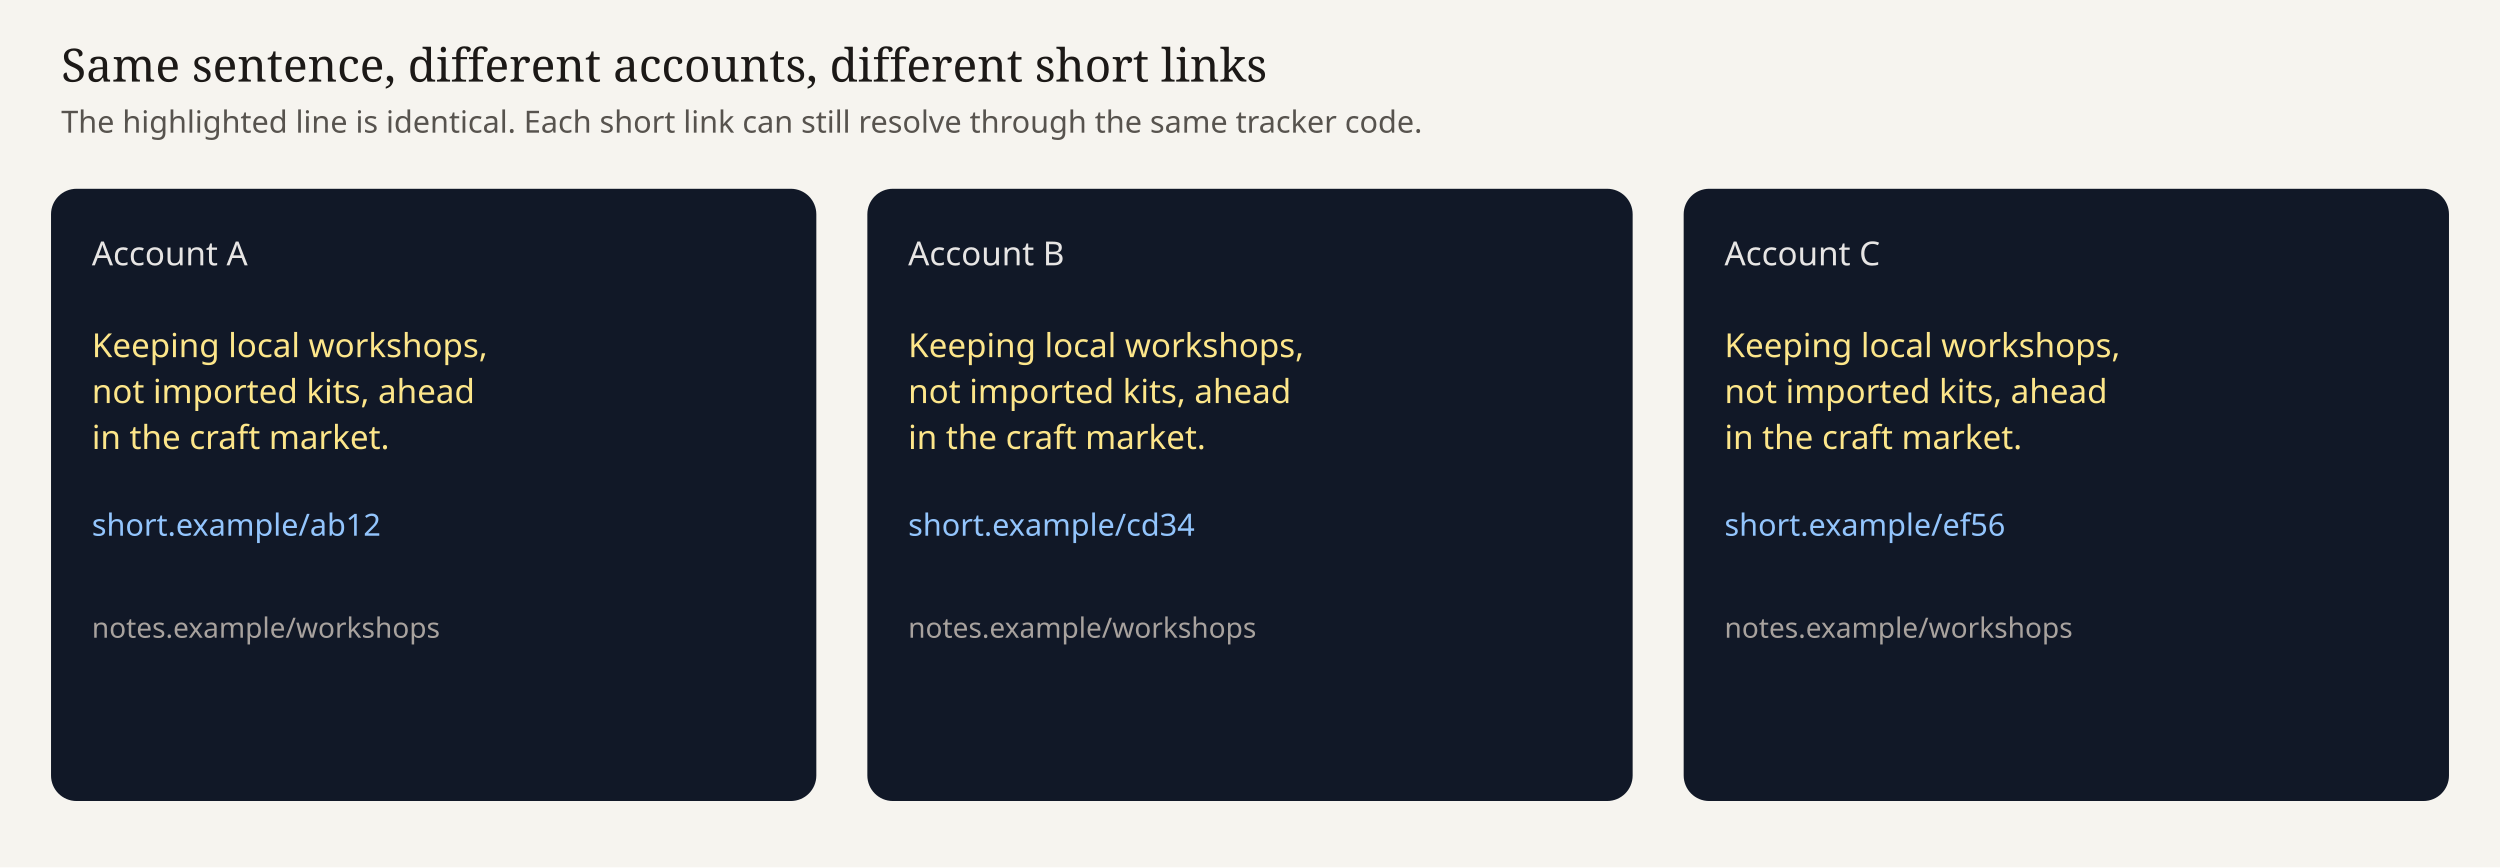
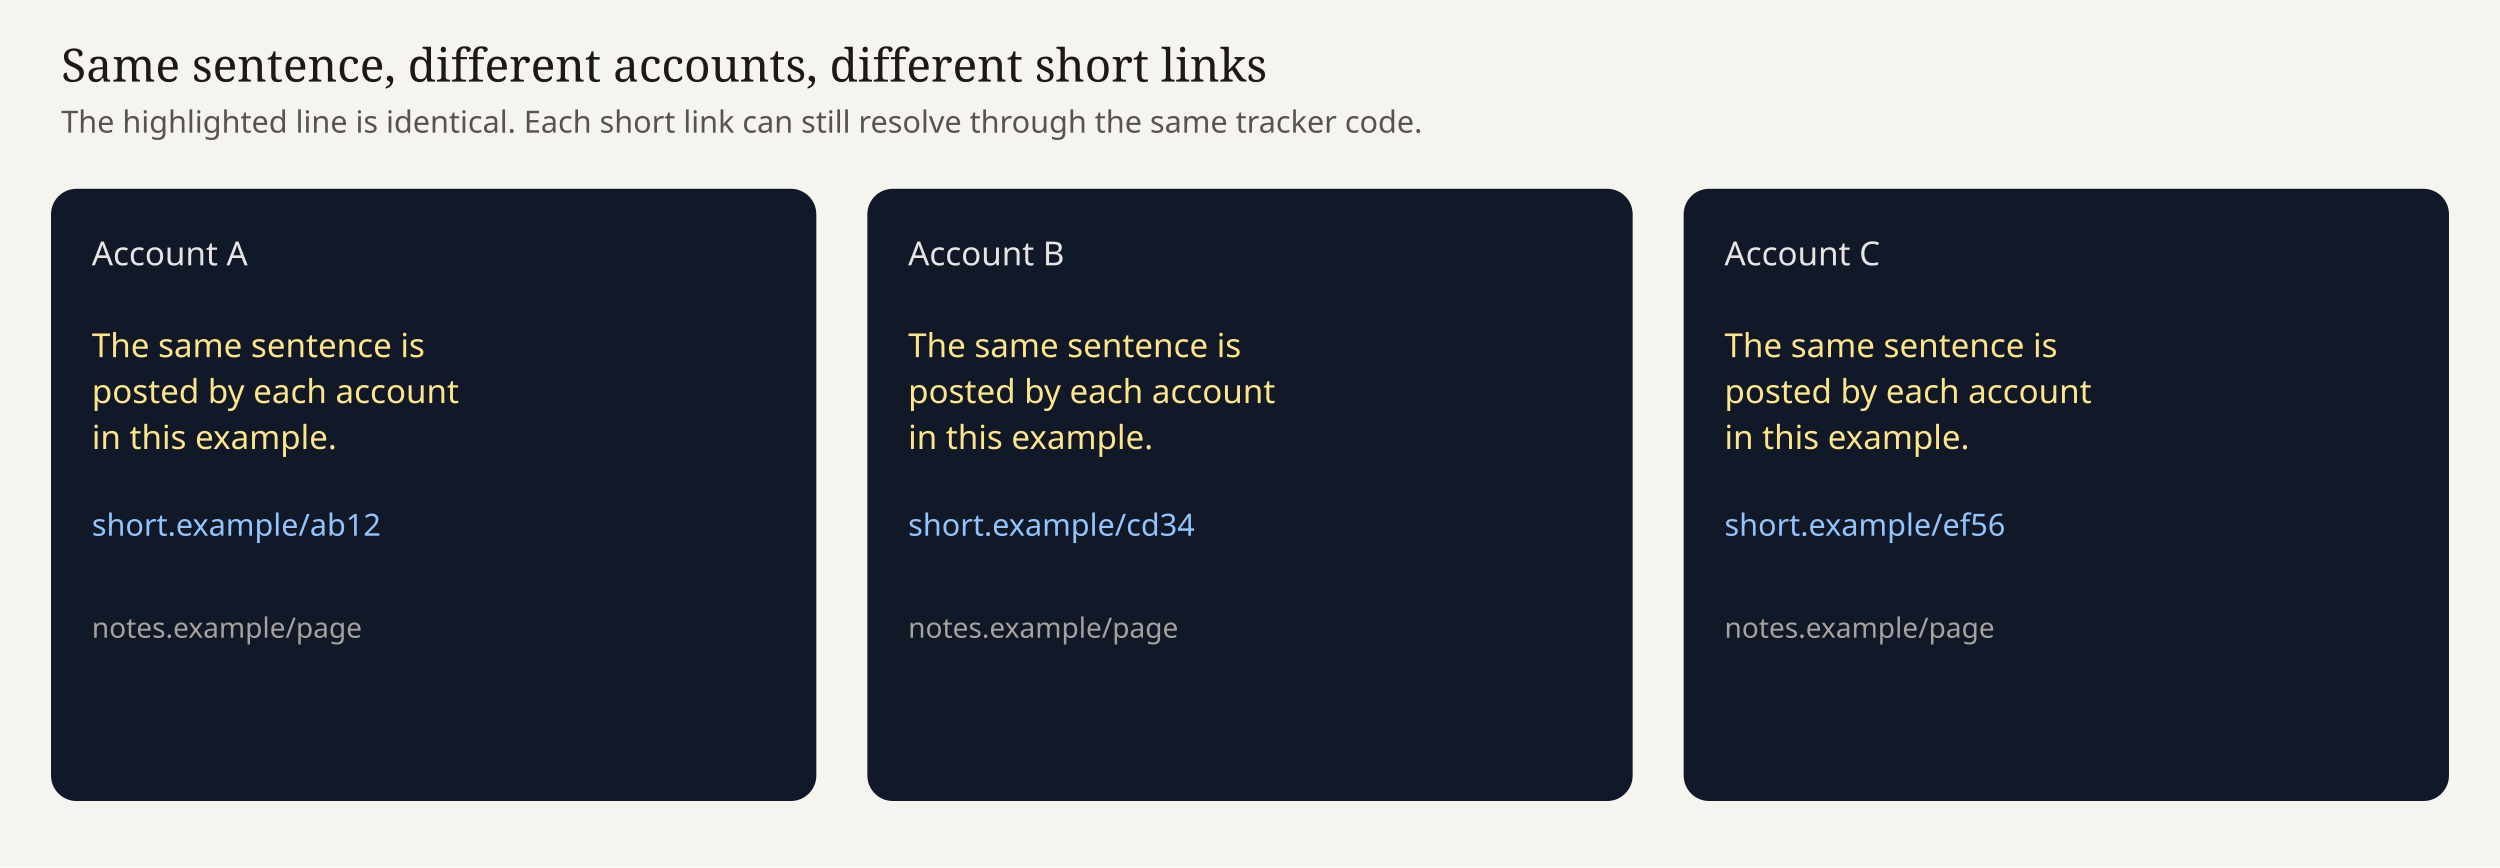
<svg xmlns="http://www.w3.org/2000/svg" width="980" height="340" viewBox="0 0 980 340" role="img" aria-labelledby="title desc">
  <rect width="980" height="340" fill="#f6f4ef" />
  <text x="24" y="32" font-family="Georgia, serif" font-size="18" fill="#1c1917">Same sentence, different accounts, different short links</text>
  <text x="24" y="52" font-family="ui-sans-serif, sans-serif" font-size="12" fill="#57534e">The highlighted line is identical. Each short link can still resolve through the same tracker code.</text>
  <g font-family="ui-sans-serif, sans-serif">
    <rect x="20" y="74" width="300" height="240" rx="10" fill="#111827" />
    <text x="36" y="104" fill="#e7e5e4" font-size="13">Account A</text>
-     <text x="36" y="140" fill="#fde68a" font-size="13">Keeping local workshops,</text>
-     <text x="36" y="158" fill="#fde68a" font-size="13">not imported kits, ahead</text>
-     <text x="36" y="176" fill="#fde68a" font-size="13">in the craft market.</text>
+     <text x="36" y="140" fill="#fde68a" font-size="13">The same sentence is</text>
+     <text x="36" y="158" fill="#fde68a" font-size="13">posted by each account</text>
+     <text x="36" y="176" fill="#fde68a" font-size="13">in this example.</text>
    <text x="36" y="210" fill="#93c5fd" font-size="12">short.example/ab12</text>
-     <text x="36" y="250" fill="#a8a29e" font-size="11">notes.example/workshops</text>
+     <text x="36" y="250" fill="#a8a29e" font-size="11">notes.example/page</text>
    <rect x="340" y="74" width="300" height="240" rx="10" fill="#111827" />
    <text x="356" y="104" fill="#e7e5e4" font-size="13">Account B</text>
-     <text x="356" y="140" fill="#fde68a" font-size="13">Keeping local workshops,</text>
-     <text x="356" y="158" fill="#fde68a" font-size="13">not imported kits, ahead</text>
-     <text x="356" y="176" fill="#fde68a" font-size="13">in the craft market.</text>
+     <text x="356" y="140" fill="#fde68a" font-size="13">The same sentence is</text>
+     <text x="356" y="158" fill="#fde68a" font-size="13">posted by each account</text>
+     <text x="356" y="176" fill="#fde68a" font-size="13">in this example.</text>
    <text x="356" y="210" fill="#93c5fd" font-size="12">short.example/cd34</text>
-     <text x="356" y="250" fill="#a8a29e" font-size="11">notes.example/workshops</text>
+     <text x="356" y="250" fill="#a8a29e" font-size="11">notes.example/page</text>
    <rect x="660" y="74" width="300" height="240" rx="10" fill="#111827" />
    <text x="676" y="104" fill="#e7e5e4" font-size="13">Account C</text>
-     <text x="676" y="140" fill="#fde68a" font-size="13">Keeping local workshops,</text>
-     <text x="676" y="158" fill="#fde68a" font-size="13">not imported kits, ahead</text>
-     <text x="676" y="176" fill="#fde68a" font-size="13">in the craft market.</text>
+     <text x="676" y="140" fill="#fde68a" font-size="13">The same sentence is</text>
+     <text x="676" y="158" fill="#fde68a" font-size="13">posted by each account</text>
+     <text x="676" y="176" fill="#fde68a" font-size="13">in this example.</text>
    <text x="676" y="210" fill="#93c5fd" font-size="12">short.example/ef56</text>
-     <text x="676" y="250" fill="#a8a29e" font-size="11">notes.example/workshops</text>
+     <text x="676" y="250" fill="#a8a29e" font-size="11">notes.example/page</text>
  </g>
</svg>
